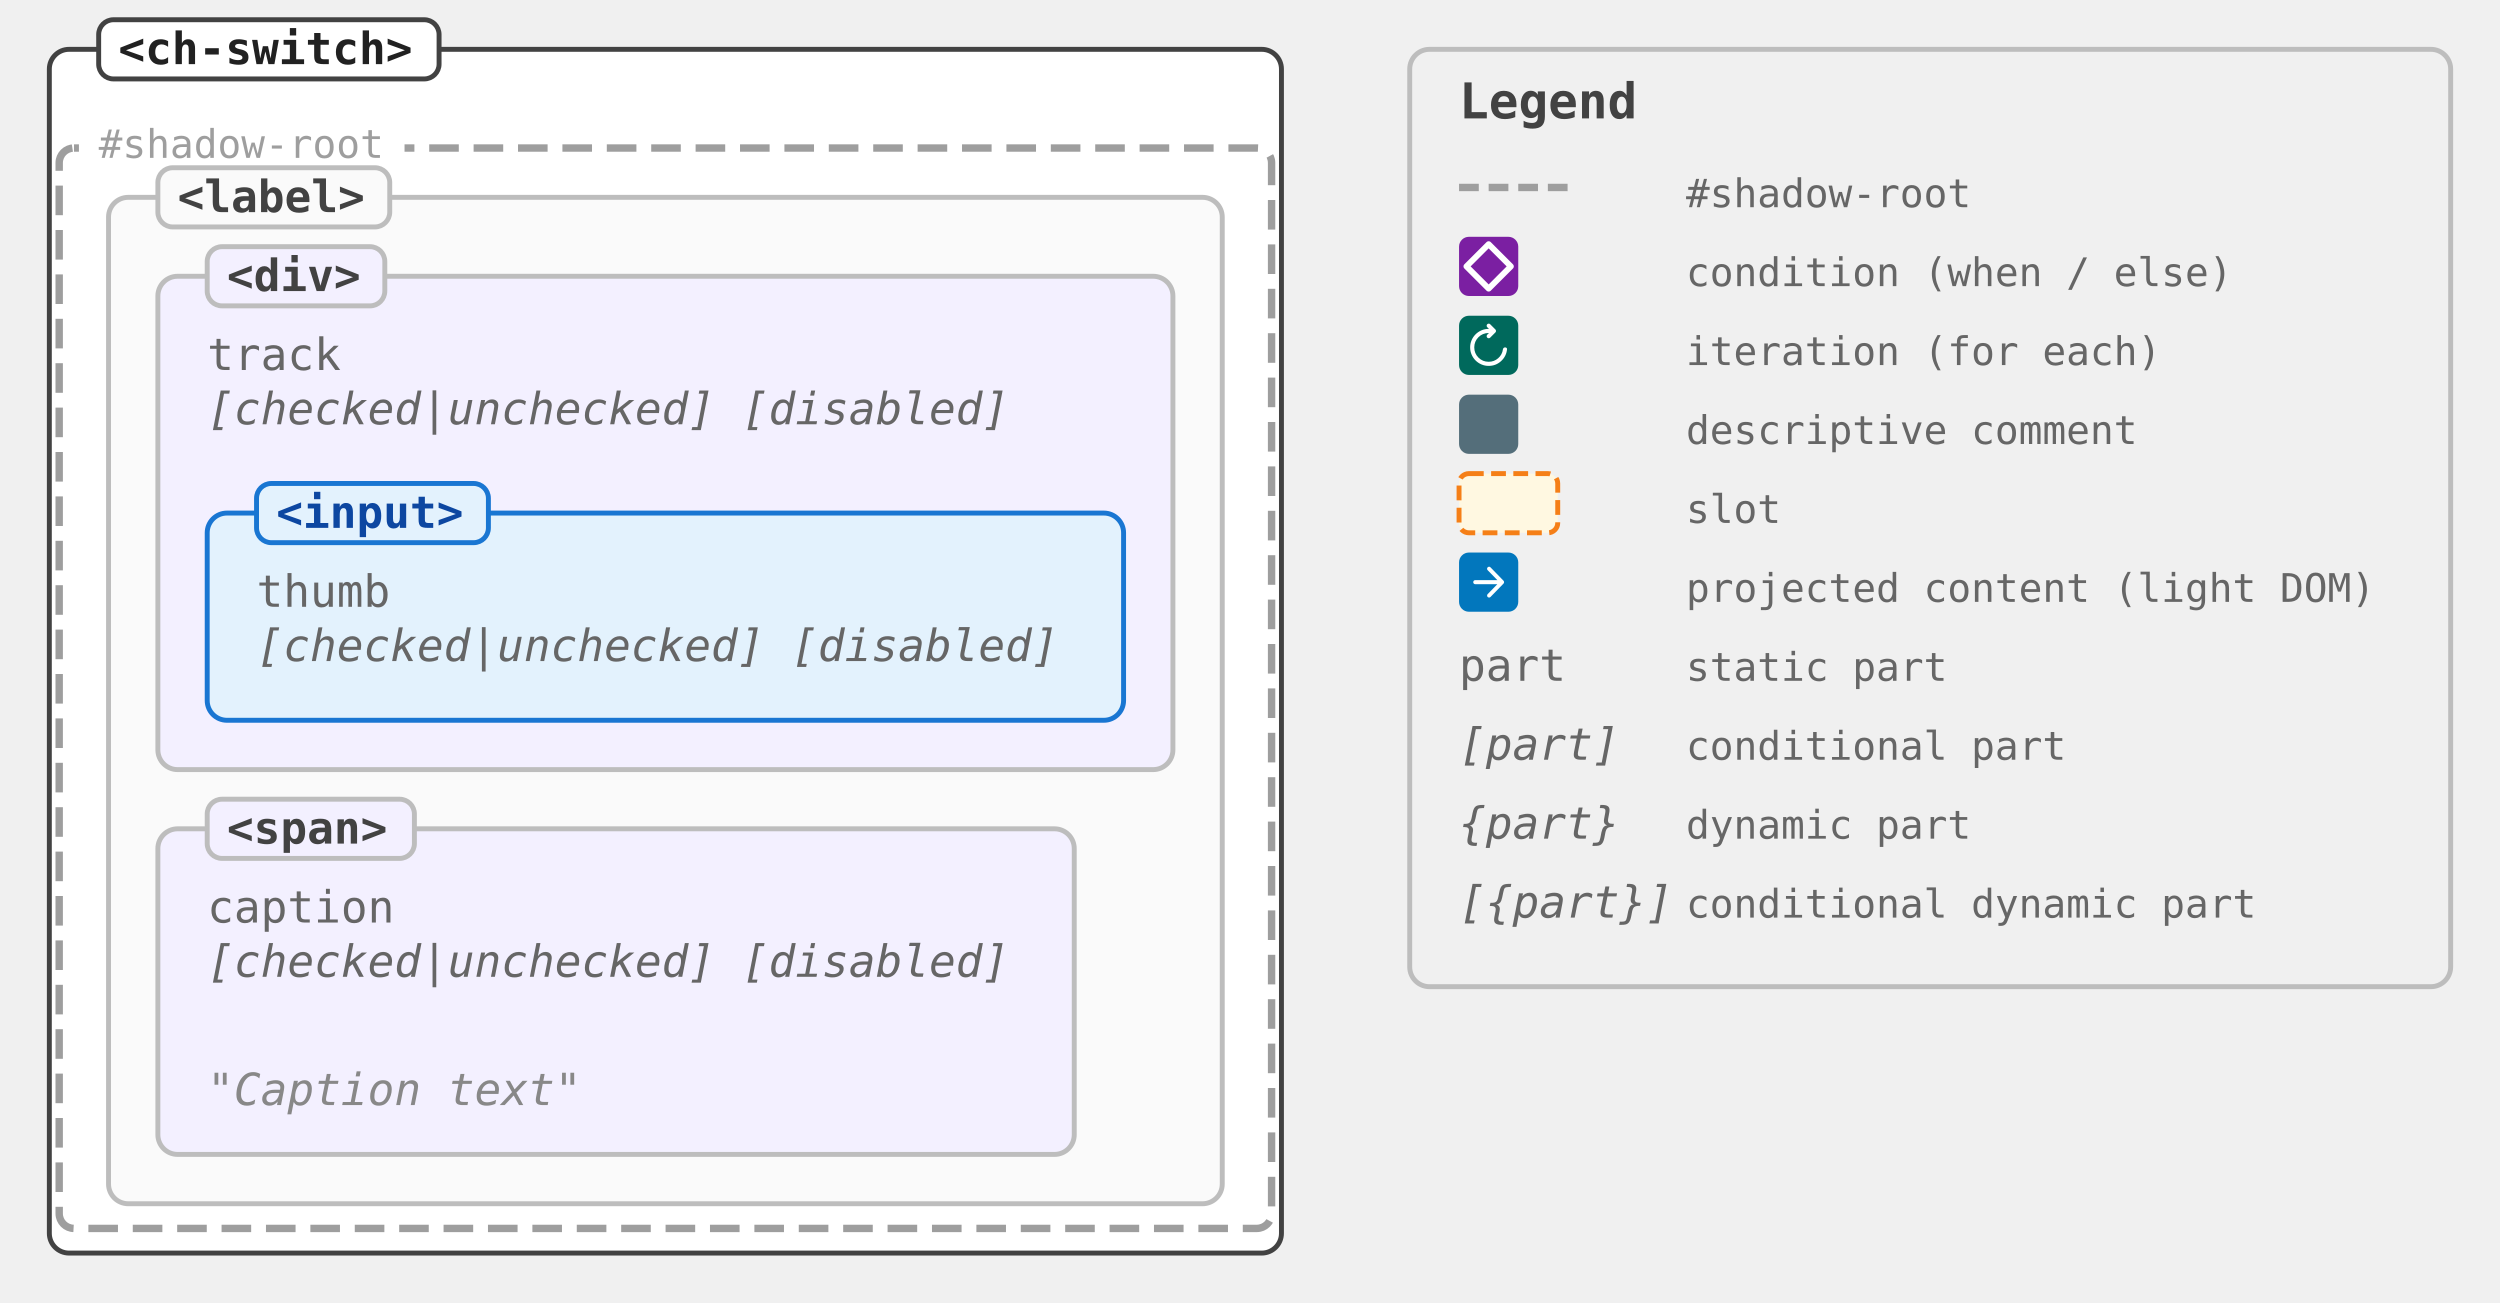
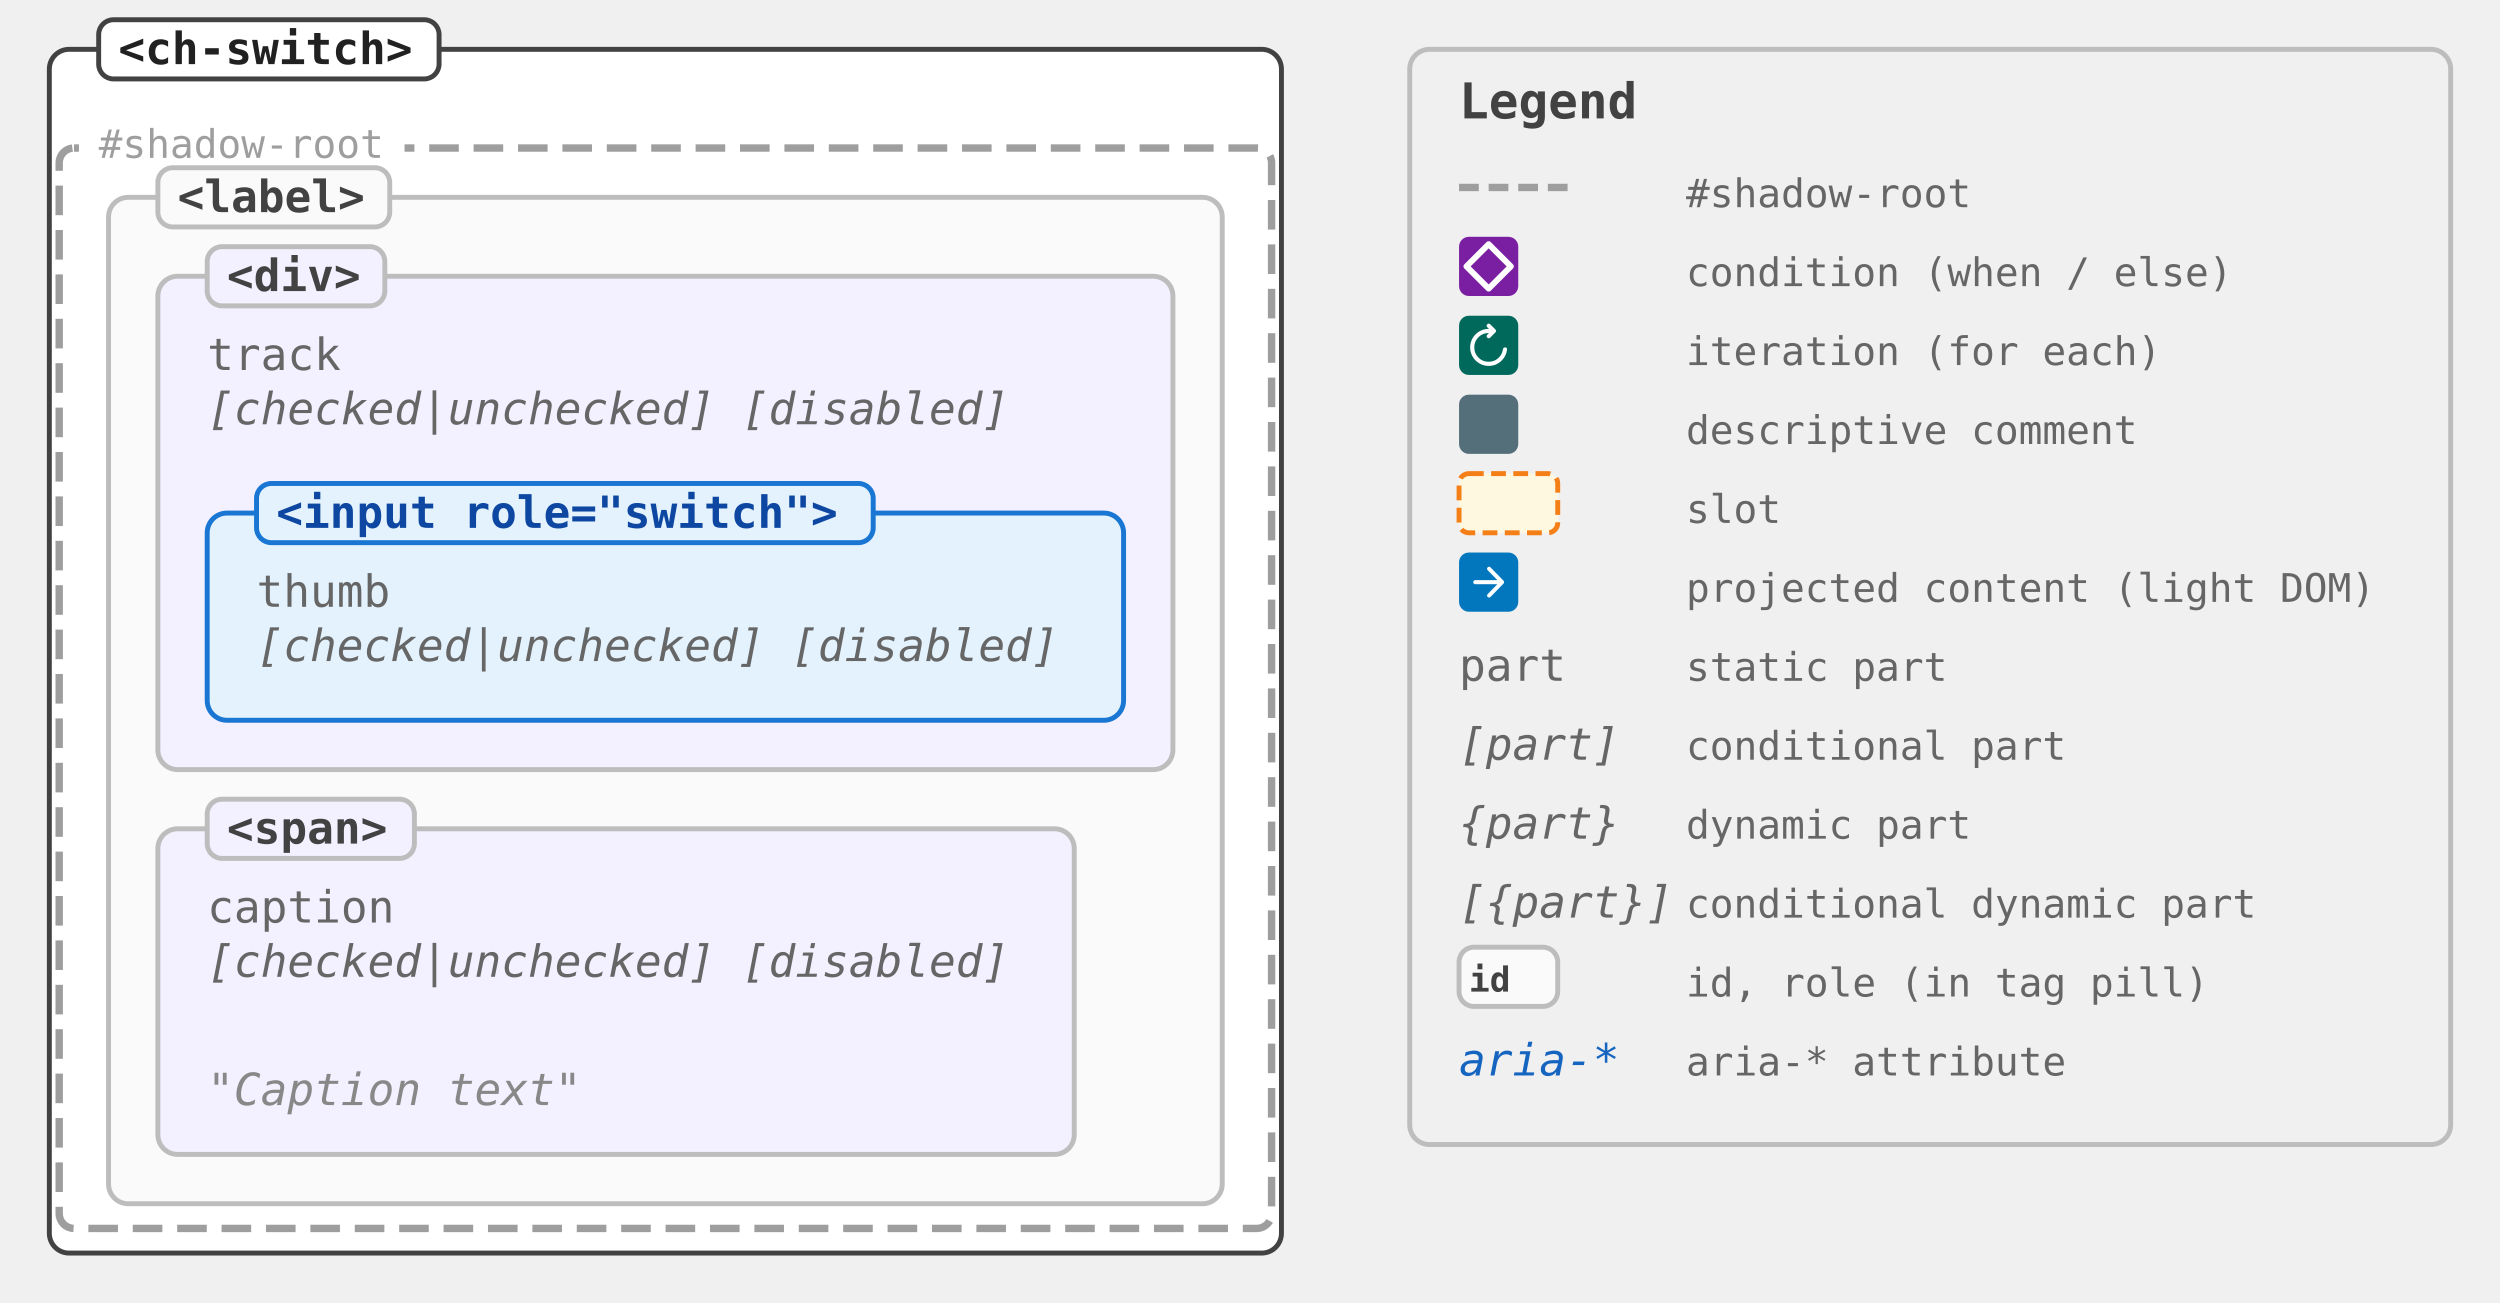
<svg xmlns="http://www.w3.org/2000/svg" viewBox="0 0 506.75 264" width="506.75" height="264" font-family="monospace, Consolas">
  <style>
    text { dominant-baseline: auto; }
  </style>
  <rect x="10" y="10" width="249.75" height="244" fill="#ffffff" stroke="#424242" stroke-width="1" rx="4" />
  <rect x="20" y="4" width="69" height="12" fill="#ffffff" stroke="#424242" stroke-width="1" rx="3" />
  <text x="24" y="13" font-size="9" fill="#212121" font-weight="bold">&lt;ch-switch&gt;</text>
  <rect x="12" y="30" width="245.75" height="219" fill="none" stroke="#9e9e9e" stroke-width="1.5" stroke-dasharray="6 3" rx="3" />
  <rect x="16" y="24" width="66" height="12" fill="#ffffff" rx="2" />
  <text x="20" y="32" font-size="8" fill="#9e9e9e" font-family="monospace">#shadow-root</text>
  <rect x="22" y="40" width="225.75" height="204" fill="#fafafa" stroke="#bdbdbd" stroke-width="1" rx="4" />
  <rect x="32" y="34" width="47" height="12" fill="#fafafa" stroke="#bdbdbd" stroke-width="1" rx="3" />
  <text x="36" y="43" font-size="9" fill="#424242" font-weight="bold">&lt;label&gt;</text>
  <rect x="32" y="56" width="205.75" height="100" fill="#f3f0ff" stroke="#bdbdbd" stroke-width="1" rx="4" />
  <rect x="42" y="50" width="36" height="12" fill="#f3f0ff" stroke="#bdbdbd" stroke-width="1" rx="3" />
  <text x="46" y="59" font-size="9" fill="#424242" font-weight="bold">&lt;div&gt;</text>
  <text x="42" y="75" font-size="9" fill="#666">track</text>
  <text x="42" y="86" font-size="9" fill="#666" font-style="italic">[checked|unchecked] [disabled]</text>
  <rect x="42" y="104" width="185.75" height="42" fill="#e3f2fd" stroke="#1976d2" stroke-width="1" rx="4" />
-   <rect x="52" y="98" width="47" height="12" fill="#e3f2fd" stroke="#1976d2" stroke-width="1" rx="3" />
-   <text x="56" y="107" font-size="9" fill="#0d47a1" font-weight="bold">&lt;input&gt;</text>
+   <rect x="52" y="98" width="125" height="12" fill="#e3f2fd" stroke="#1976d2" stroke-width="1" rx="3" />
+   <text x="56" y="107" font-size="9" fill="#0d47a1" font-weight="bold">&lt;input role="switch"&gt;</text>
  <text x="52" y="123" font-size="9" fill="#666">thumb</text>
  <text x="52" y="134" font-size="9" fill="#666" font-style="italic">[checked|unchecked] [disabled]</text>
  <rect x="32" y="168" width="185.75" height="66" fill="#f3f0ff" stroke="#bdbdbd" stroke-width="1" rx="4" />
  <rect x="42" y="162" width="42" height="12" fill="#f3f0ff" stroke="#bdbdbd" stroke-width="1" rx="3" />
  <text x="46" y="171" font-size="9" fill="#424242" font-weight="bold">&lt;span&gt;</text>
  <text x="42" y="187" font-size="9" fill="#666">caption</text>
  <text x="42" y="198" font-size="9" fill="#666" font-style="italic">[checked|unchecked] [disabled]</text>
  <text x="42" y="224" font-size="9" fill="#888" font-style="italic">"Caption text"</text>
-   <rect x="285.75" y="10" width="211" height="190" fill="none" stroke="#bdbdbd" stroke-width="1" rx="4" />
+   <rect x="285.75" y="10" width="211" height="222" fill="none" stroke="#bdbdbd" stroke-width="1" rx="4" />
  <text x="295.75" y="24" font-size="10" fill="#424242" font-weight="bold">Legend</text>
  <line x1="295.75" y1="38" x2="319.75" y2="38" stroke="#9e9e9e" stroke-width="1.5" stroke-dasharray="4 2" />
  <text x="341.75" y="42" font-size="8" fill="#666">#shadow-root</text>
  <rect x="295.75" y="48" width="12" height="12" fill="#7b1fa2" rx="2" />
  <path d="M5 0.5 L9.5 5 L5 9.5 L0.5 5 Z" fill="none" stroke="#fff" stroke-width="1.2" stroke-linecap="round" stroke-linejoin="round" transform="translate(296.75,49) scale(1)" />
  <text x="341.75" y="58" font-size="8" fill="#666">condition (when / else)</text>
  <rect x="295.75" y="64" width="12" height="12" fill="#00695c" rx="2" />
  <path d="M8 14.667a5.806 5.806 0 0 1-2.342-.475 6.1 6.1 0 0 1-1.9-1.284 6.097 6.097 0 0 1-1.283-1.9A5.804 5.804 0 0 1 2 8.667a5.8 5.8 0 0 1 .475-2.342 6.099 6.099 0 0 1 1.283-1.9 6.099 6.099 0 0 1 1.9-1.283A5.805 5.805 0 0 1 8 2.667h.1L7.533 2.1a.622.622 0 0 1-.183-.458.68.68 0 0 1 .183-.475.68.68 0 0 1 .475-.209.62.62 0 0 1 .475.192L10.2 2.867a.632.632 0 0 1 .183.466.632.632 0 0 1-.183.467L8.483 5.517a.62.62 0 0 1-.475.191.68.68 0 0 1-.475-.208.68.68 0 0 1-.183-.475c0-.183.061-.336.183-.458L8.1 4H8c-1.3 0-2.403.453-3.308 1.358-.906.906-1.359 2.009-1.359 3.309 0 1.3.453 2.402 1.359 3.308.905.906 2.008 1.358 3.308 1.358 1.178 0 2.206-.383 3.083-1.15.878-.766 1.395-1.733 1.55-2.9a.68.68 0 0 1 .234-.441.687.687 0 0 1 .466-.175c.178 0 .334.055.467.166a.44.44 0 0 1 .167.417c-.156 1.544-.8 2.833-1.934 3.867C10.9 14.15 9.556 14.667 8 14.667Z" fill="#fff" transform="translate(296.75,65) scale(0.625)" />
  <text x="341.75" y="74" font-size="8" fill="#666">iteration (for each)</text>
  <rect x="295.75" y="80" width="12" height="12" fill="#546e7a" rx="2" />
  <text x="341.75" y="90" font-size="8" fill="#666">descriptive comment</text>
  <rect x="295.75" y="96" width="20" height="12" fill="#fff8e1" stroke="#f57f17" stroke-width="1" stroke-dasharray="3 1.5" rx="2" />
  <text x="341.75" y="106" font-size="8" fill="#666">slot</text>
  <rect x="295.75" y="112" width="12" height="12" fill="#0277bd" rx="2" />
  <path d="M10.817 8.664H3.642a.613.613 0 0 1-.457-.19.647.647 0 0 1-.185-.47c0-.187.062-.343.185-.47a.613.613 0 0 1 .457-.19h7.175l-3.146-3.23a.613.613 0 0 1-.185-.462.668.668 0 0 1 .65-.651.58.58 0 0 1 .45.189l4.237 4.353c.065.066.11.137.137.214a.75.75 0 0 1 .04.247.75.75 0 0 1-.04.248.581.581 0 0 1-.137.214l-4.237 4.353a.59.59 0 0 1-.442.181.645.645 0 0 1-.457-.181.65.65 0 0 1-.193-.47.65.65 0 0 1 .193-.47l3.13-3.215Z" fill="#fff" transform="translate(296.75,113) scale(0.625)" />
  <text x="341.75" y="122" font-size="8" fill="#666">projected content (light DOM)</text>
  <text x="295.75" y="138" font-size="9" fill="#666">part</text>
  <text x="341.75" y="138" font-size="8" fill="#666">static part</text>
  <text x="295.75" y="154" font-size="9" fill="#666" font-style="italic">[part]</text>
  <text x="341.75" y="154" font-size="8" fill="#666">conditional part</text>
  <text x="295.75" y="170" font-size="9" fill="#666" font-style="italic">{part}</text>
  <text x="341.75" y="170" font-size="8" fill="#666">dynamic part</text>
  <text x="295.75" y="186" font-size="9" fill="#666" font-style="italic">[{part}]</text>
  <text x="341.75" y="186" font-size="8" fill="#666">conditional dynamic part</text>
+   <rect x="295.75" y="192" width="20" height="12" fill="#fafafa" stroke="#bdbdbd" stroke-width="1" rx="3" />
+   <text x="297.75" y="201" font-size="7" fill="#424242" font-weight="bold">id</text>
+   <text x="341.75" y="202" font-size="8" fill="#666">id, role (in tag pill)</text>
+   <text x="295.75" y="218" font-size="9" fill="#1565c0" font-style="italic">aria-*</text>
+   <text x="341.75" y="218" font-size="8" fill="#666">aria-* attribute</text>
</svg>
